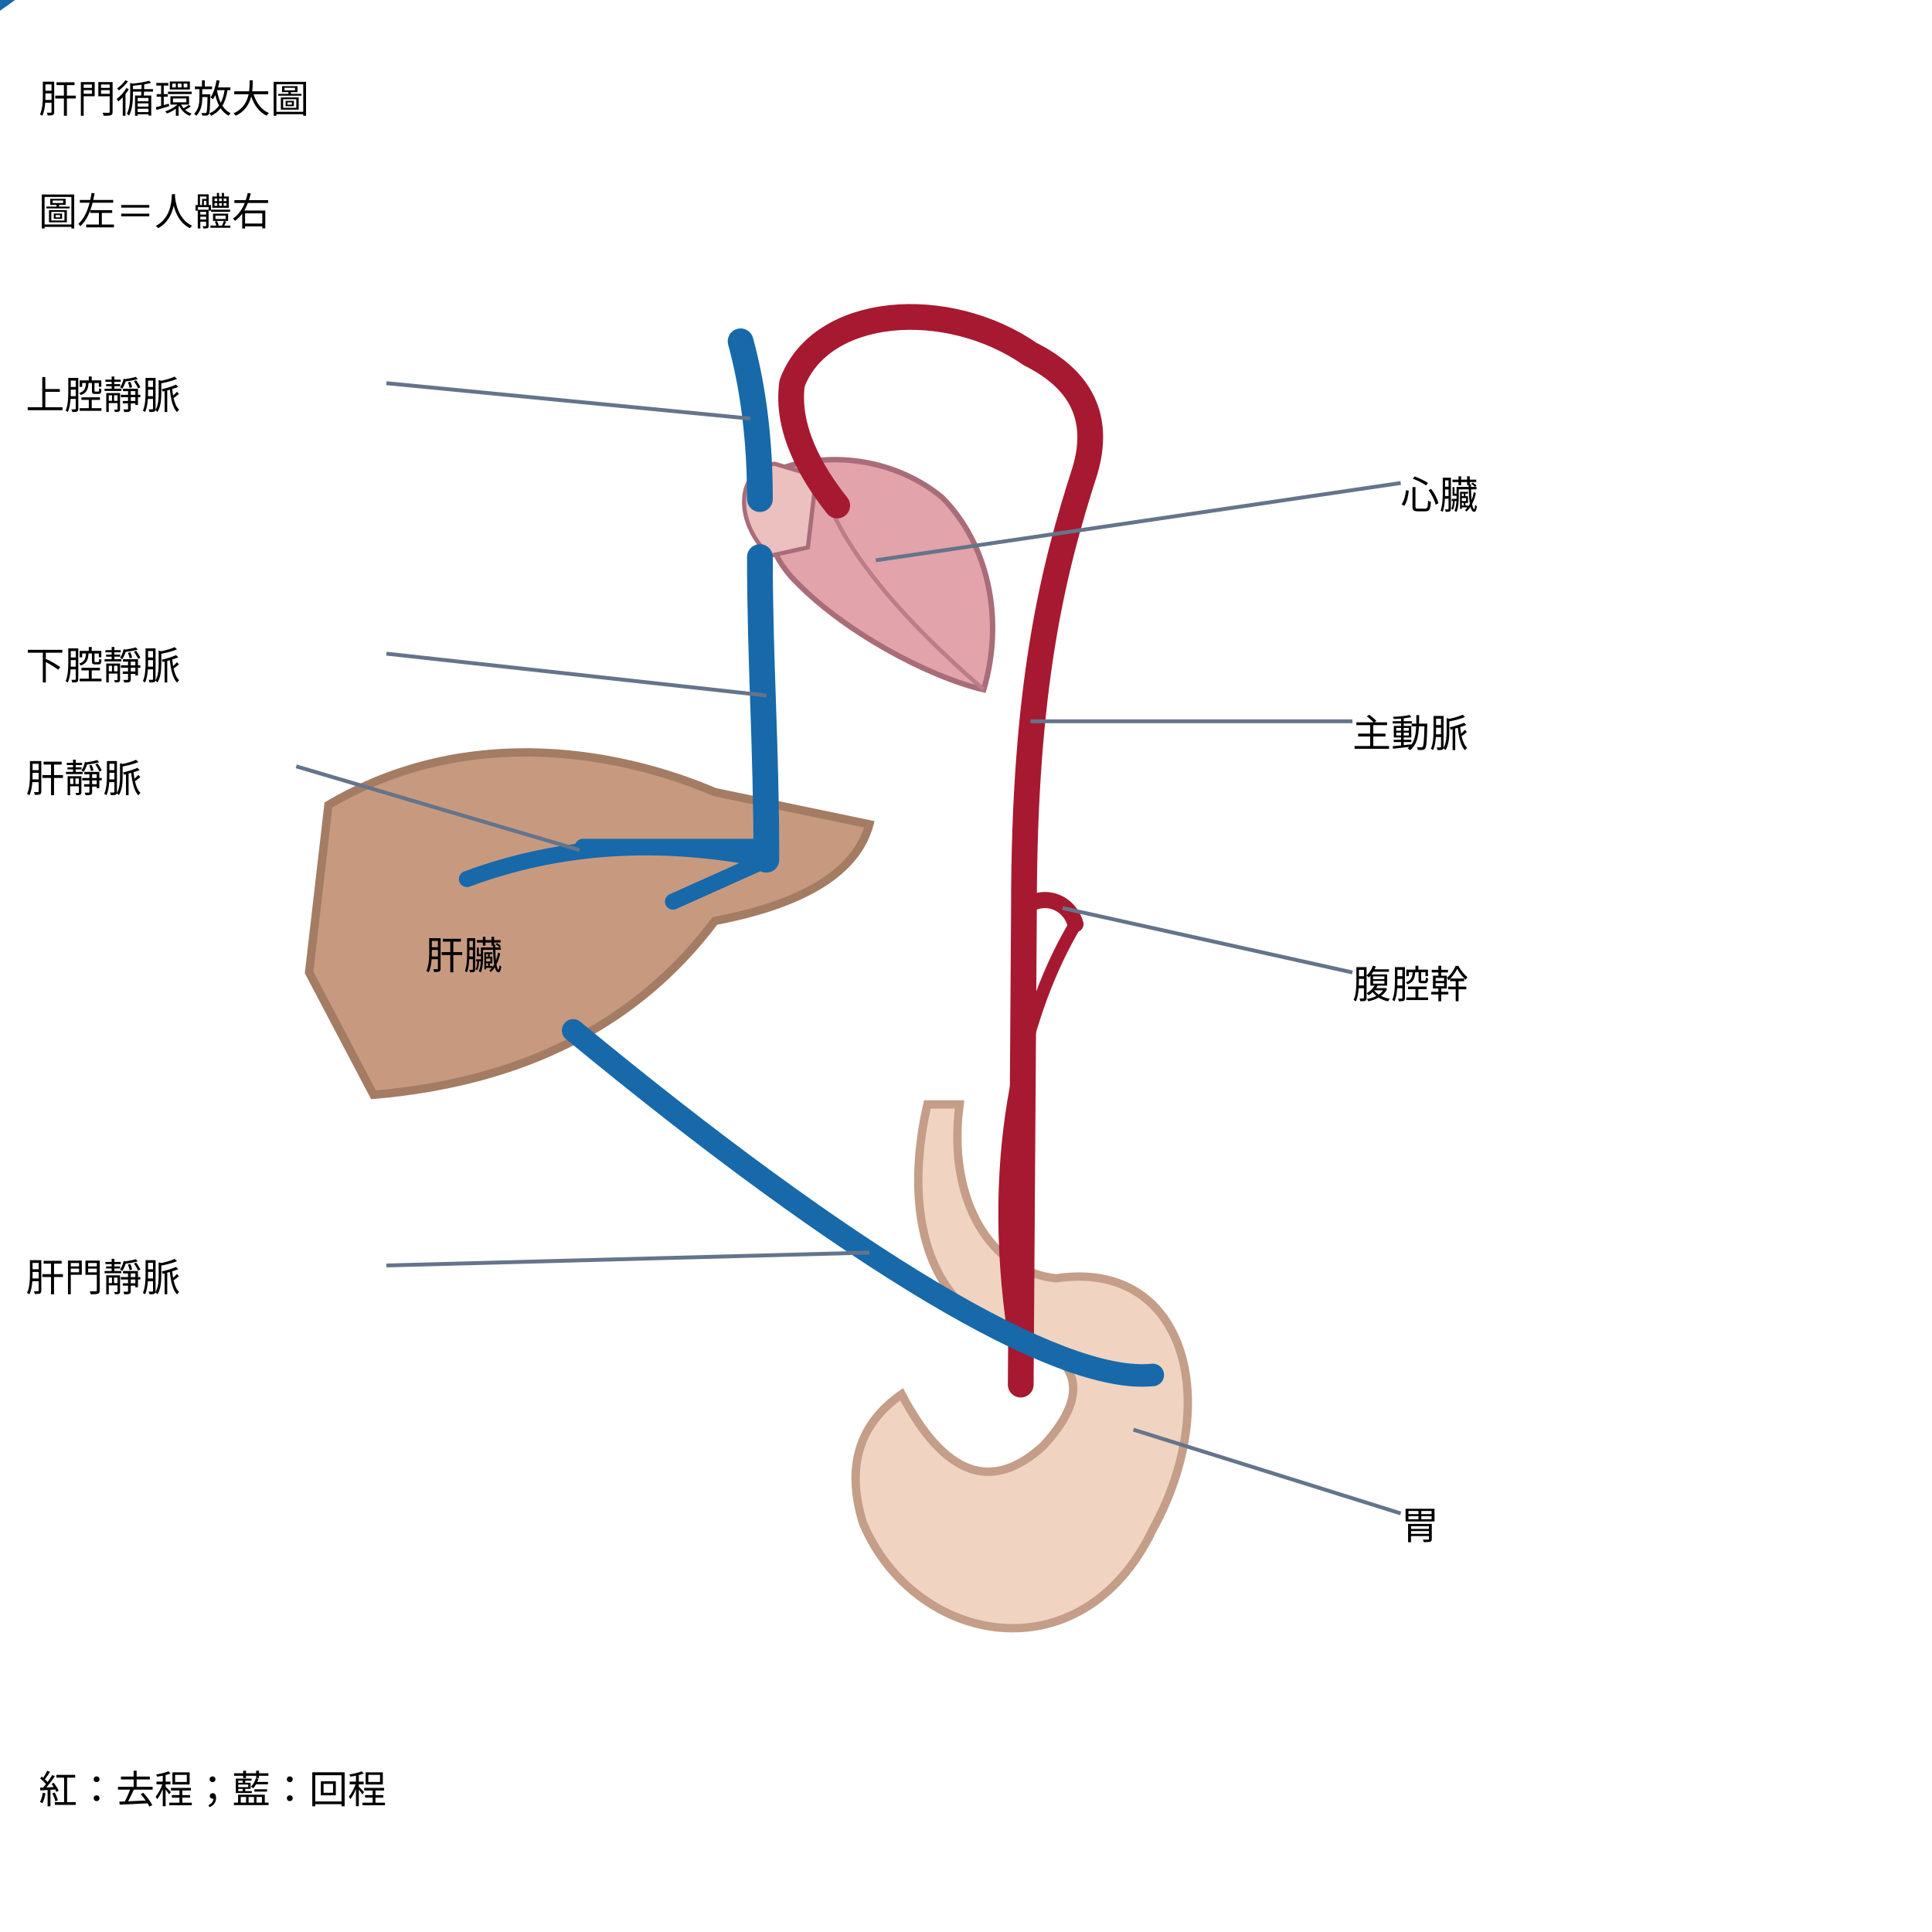
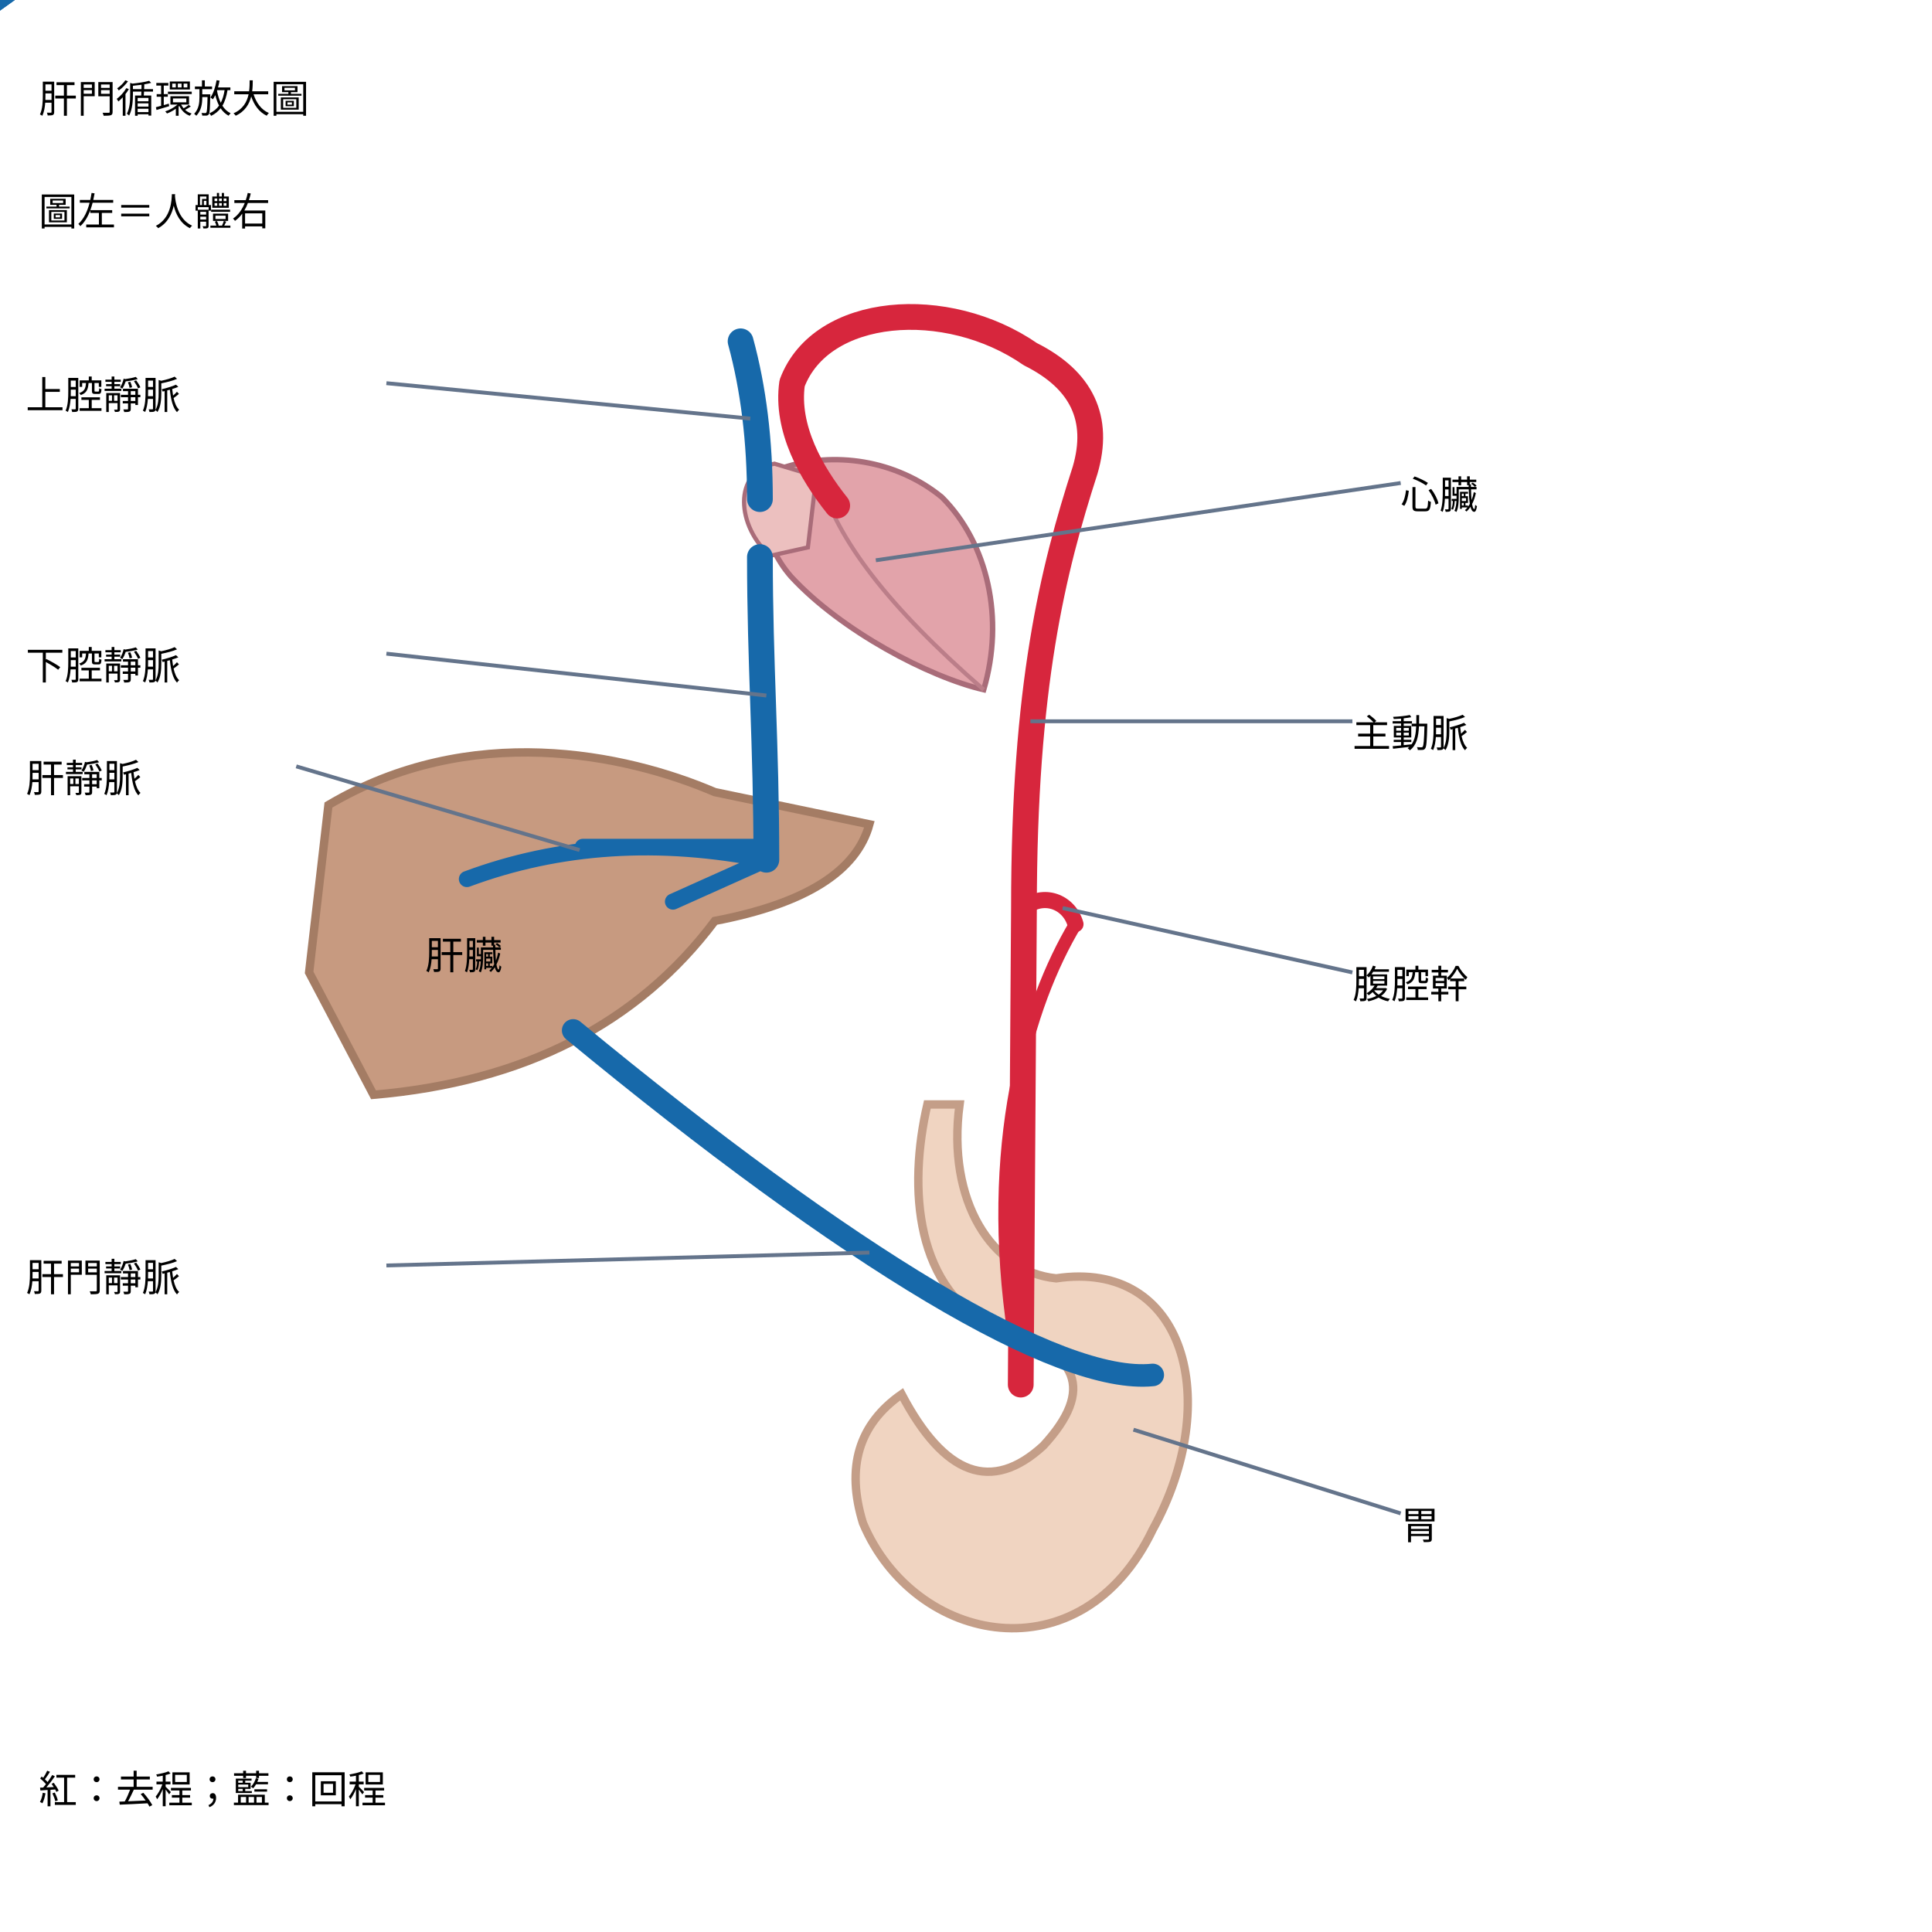
<svg xmlns="http://www.w3.org/2000/svg" viewBox="0 0 600 600" role="img" aria-label="肝門循環放大圖｜圖左＝人體右">
  <style>text{font-family:system-ui,sans-serif;font-size:calc(28px * var(--font-scale,1))}</style>
  <text x="12" y="35">肝門循環放大圖</text>
  <text x="12" y="70">圖左＝人體右</text>
  <g transform="translate(-2.6 -135.5) scale(1.3)">
    <g data-organ="heart">
      <path d="M189 216C201 212 216 214 227 223C238 234 242 252 237 269C224 266 203 255 191 242C184 234 183 224 189 216Z" fill="#e2a3aa" stroke="#a96c79" stroke-width="1.3" />
      <path d="M187 215C177 217 178 230 186 237L195 235L197 218Z" fill="#ecc0bf" stroke="#a96c79" stroke-width="1" />
      <path d="M198 219C202 233 214 249 237 269" fill="none" stroke="#bb7e89" stroke-width="1" />
    </g>
  </g>
  <g transform="translate(-200 -310) scale(2)">
    <path data-organ="liver" d="M151 280C173 267 197 272 211 278L235 283Q232 294 211 298Q193 322 158 325L148 306Z" fill="#c79a80" stroke="#a47c64" stroke-width="1.3" />
  </g>
  <g transform="translate(-180 -215) scale(2)">
    <path data-organ="stomach" d="M239 279C237 294 244 305 254 306C274 303 280 325 269 345C258 368 232 363 224 344Q220 331 230 324Q240 343 252 332Q264 319 245 314C232 308 231 292 234 279Z" fill="#f0d4c1" stroke="#c49e88" stroke-width="1.3" />
  </g>
-   <path d="M260 157C252 147 244 133 246 119C255 95 294 92 320 110Q344 122 337 146C327 177 318 213 318 282L317 430" fill="none" stroke="#a71930" stroke-width="8" stroke-linecap="round" stroke-linejoin="round" />
-   <path d="M318 282C324 277 332 280 334 287" fill="none" stroke="#a71930" stroke-width="5" stroke-linecap="round" stroke-linejoin="round" />
-   <path d="M334 287C319 312 306 356 315 415" fill="none" stroke="#a71930" stroke-width="4" stroke-linecap="round" stroke-linejoin="round" />
+   <path d="M260 157C252 147 244 133 246 119C255 95 294 92 320 110Q344 122 337 146C327 177 318 213 318 282L317 430" fill="none" stroke="#D7263D" stroke-width="8" stroke-linecap="round" stroke-linejoin="round" />
+   <path d="M318 282C324 277 332 280 334 287" fill="none" stroke="#D7263D" stroke-width="5" stroke-linecap="round" stroke-linejoin="round" />
+   <path d="M334 287C319 312 306 356 315 415" fill="none" stroke="#D7263D" stroke-width="4" stroke-linecap="round" stroke-linejoin="round" />
  <path d="M230 106Q236 128 236 155" fill="none" stroke="#1769aa" stroke-width="8" stroke-linecap="round" stroke-linejoin="round" />
  <path d="M238 267C238 231 236 206 236 173" fill="none" stroke="#1769aa" stroke-width="8" stroke-linecap="round" stroke-linejoin="round" />
  <path d="M145 273Q188 257 238 267M181 263L238 263M209 280L238 267" fill="none" stroke="#1769aa" stroke-width="5" stroke-linecap="round" stroke-linejoin="round" />
  <path d="M358 427C329 430 264 391 178 320" fill="none" stroke="#1769aa" stroke-width="7" stroke-linecap="round" stroke-linejoin="round" />
  <g class="portal-arrow">
    <path d="M-5 -5L2 0L-5 5" stroke="#1769aa" stroke-width="3" fill="none">
      <animateMotion path="M358 427C329 430 264 391 178 320" dur=".4s" repeatCount="indefinite" rotate="auto" />
    </path>
  </g>
  <g class="portal-arrow">
    <path d="M-5 -5L2 0L-5 5" stroke="#1769aa" stroke-width="3" fill="none">
      <animateMotion path="M145 273Q188 257 238 267" dur=".4s" repeatCount="indefinite" rotate="auto" />
    </path>
  </g>
  <g class="portal-arrow">
    <path d="M-5 -5L2 0L-5 5" stroke="#1769aa" stroke-width="3" fill="none">
      <animateMotion path="M238 267C238 231 236 206 236 173" dur=".4s" repeatCount="indefinite" rotate="auto" />
    </path>
  </g>
  <path d="M233 130L120 119" fill="none" stroke="#64748b" stroke-width="1.2" />
  <text x="8" y="127">上腔靜脈</text>
  <path d="M238 216L120 203" fill="none" stroke="#64748b" stroke-width="1.2" />
  <text x="8" y="211">下腔靜脈</text>
  <path d="M180 264L92 238" fill="none" stroke="#64748b" stroke-width="1.2" />
  <text x="8" y="246">肝靜脈</text>
  <path d="M270 389L120 393" fill="none" stroke="#64748b" stroke-width="1.2" />
  <text x="8" y="401">肝門靜脈</text>
  <path d="M272 174L435 150" fill="none" stroke="#64748b" stroke-width="1.2" />
  <text x="435" y="158">心臟</text>
  <path d="M320 224L420 224" fill="none" stroke="#64748b" stroke-width="1.2" />
  <text x="420" y="232">主動脈</text>
  <path d="M330 282L420 302" fill="none" stroke="#64748b" stroke-width="1.2" />
  <text x="420" y="310">腹腔幹</text>
  <path d="M352 444L435 470" fill="none" stroke="#64748b" stroke-width="1.2" />
  <text x="435" y="478">胃</text>
  <text x="132" y="301">肝臟</text>
  <text x="12" y="560">紅：去程；藍：回程</text>
</svg>
